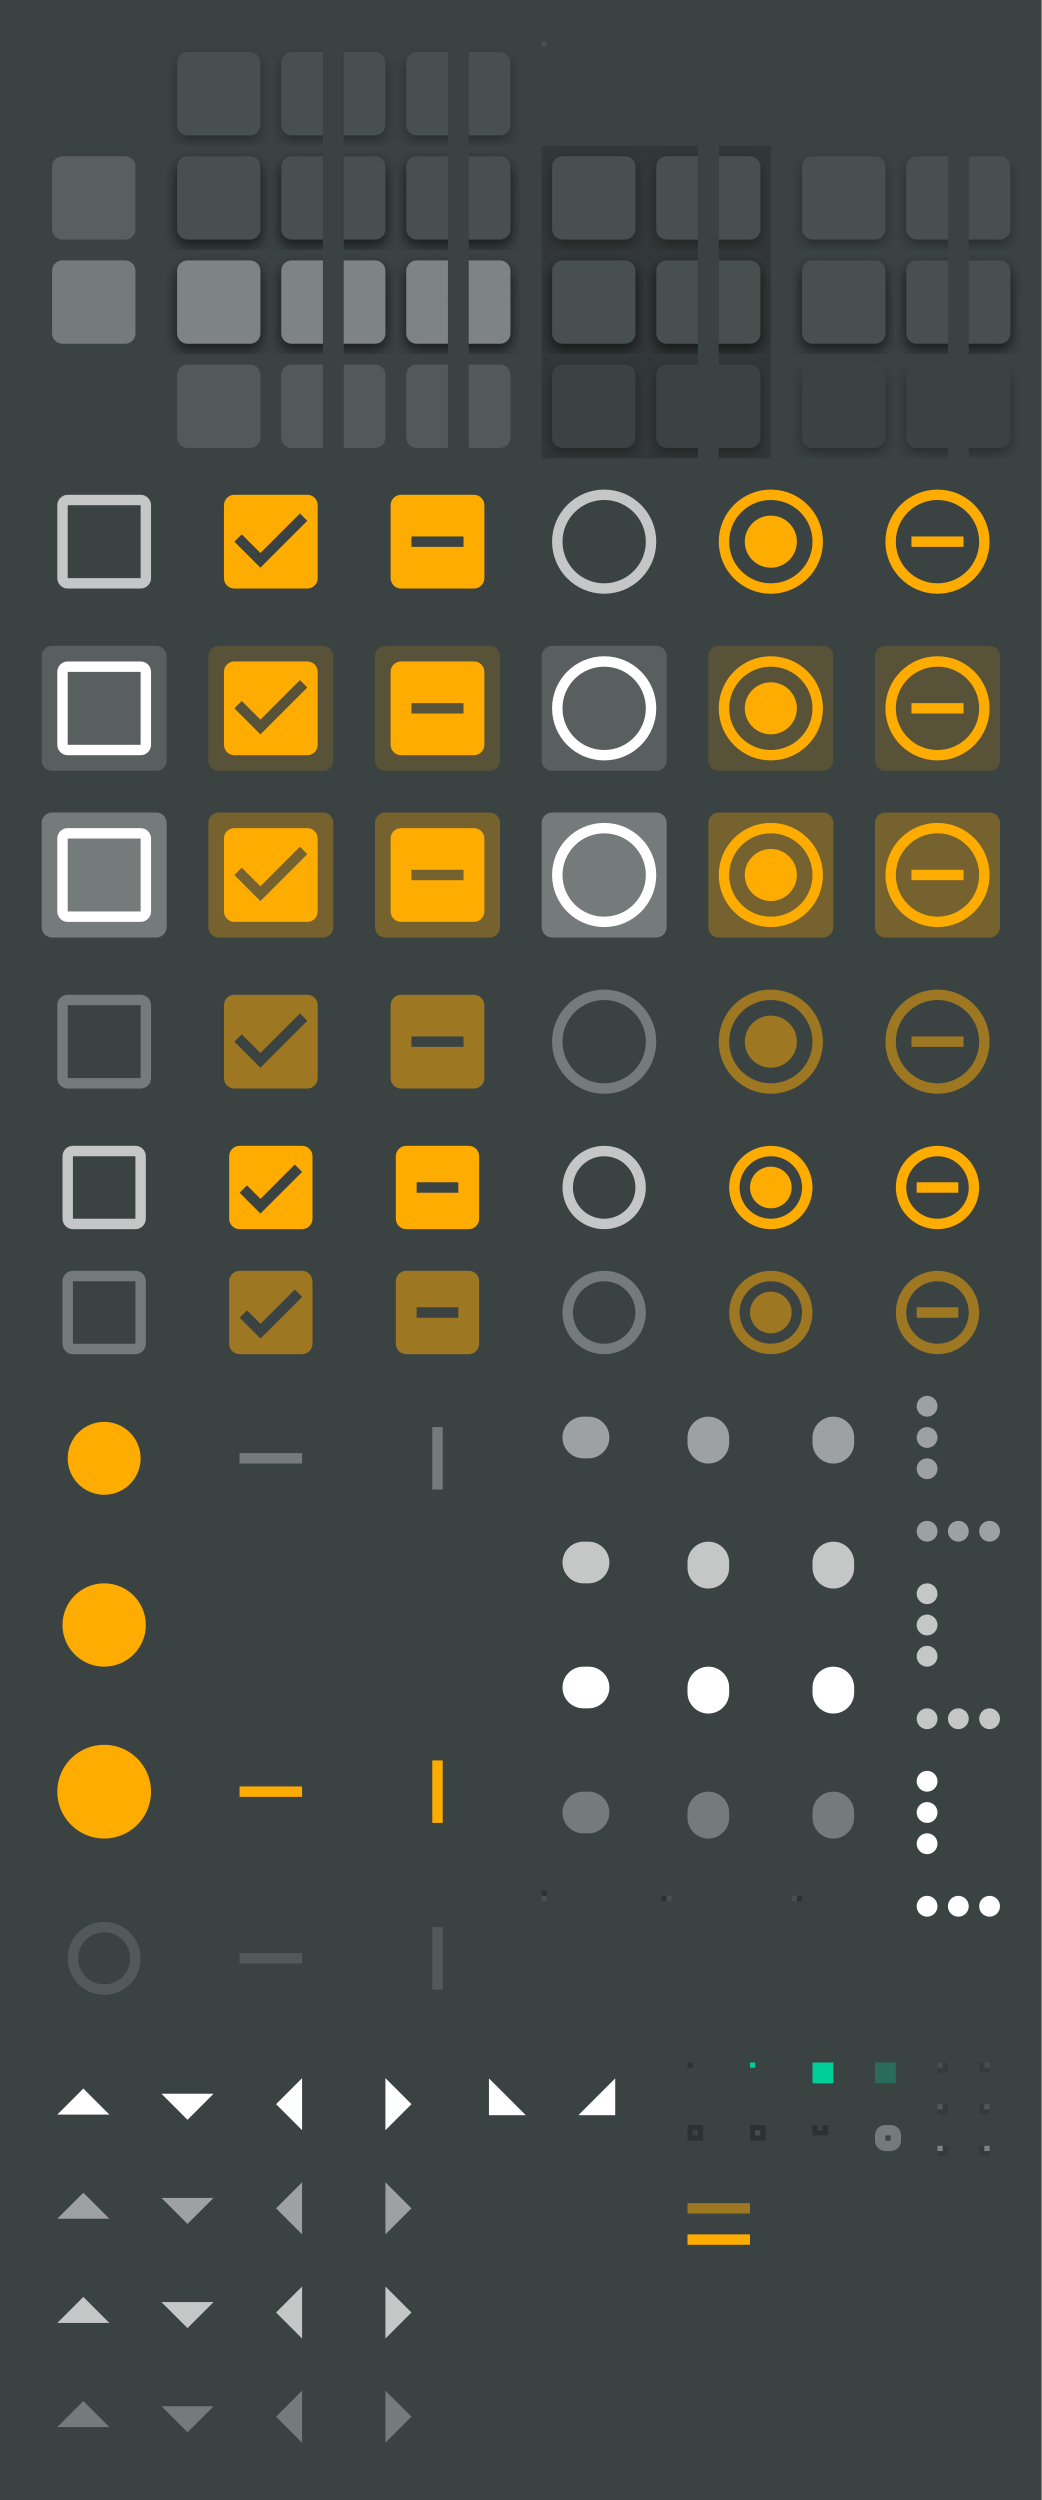
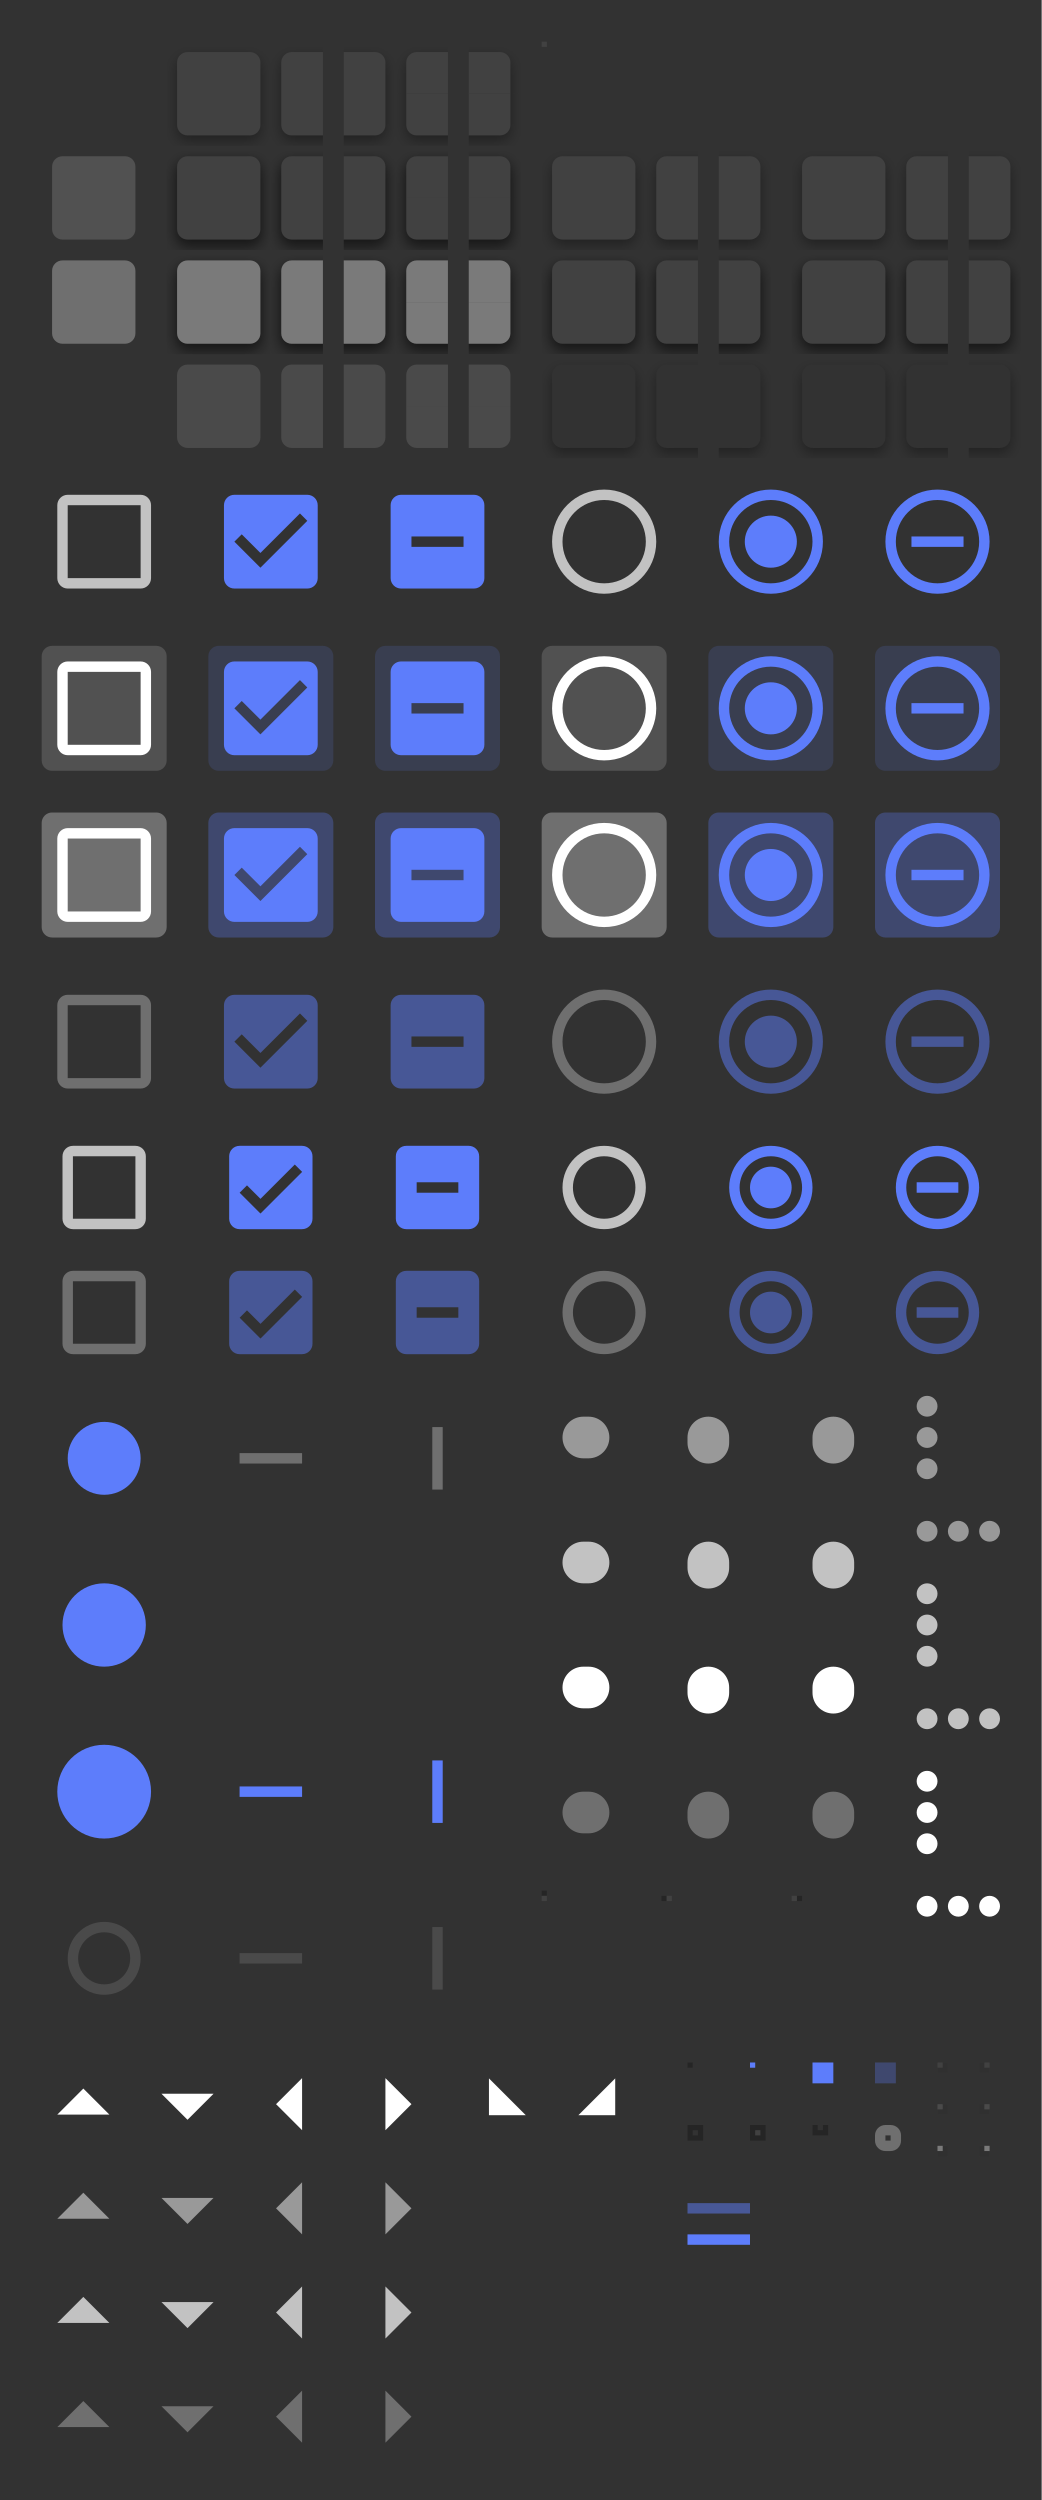
<svg xmlns="http://www.w3.org/2000/svg" xmlns:xlink="http://www.w3.org/1999/xlink" width="200" height="480" viewBox="0 0 200 480" version="1.1" id="svg571">
  <rect width="200" height="480" fill="url(#color-bg)" id="rect6" />
  <defs id="defs418">
    <linearGradient id="color-fg">
      <stop stop-color="#FFFFFF" id="stop8" />
    </linearGradient>
    <linearGradient id="color-fg-disabled">
      <stop stop-color="#FFFFFF" stop-opacity="0.5" id="stop11" />
    </linearGradient>
    <linearGradient id="color-fg-secondary">
      <stop stop-color="#FFFFFF" stop-opacity="0.7" id="stop14" />
    </linearGradient>
    <linearGradient id="color-fg-secondary-disabled">
      <stop stop-color="#FFFFFF" stop-opacity="0.3" id="stop17" />
    </linearGradient>
    <linearGradient id="color-divider">
      <stop stop-color="#FFFFFF" stop-opacity="0.12" id="stop20" />
    </linearGradient>
    <linearGradient id="color-primary">
-       <stop stop-color="#00CE99" id="stop23" />
+       <stop stop-color="#5D7DFB" id="stop23" />
    </linearGradient>
    <linearGradient id="color-accent">
-       <stop stop-color="#FFAC00" id="stop26" />
+       <stop stop-color="#5D7DFB" id="stop26" />
    </linearGradient>
    <linearGradient id="color-accent-insensitive">
-       <stop stop-color="#FFAC00" stop-opacity="0.5" id="stop29" />
+       <stop stop-color="#5D7DFB" stop-opacity="0.5" id="stop29" />
    </linearGradient>
    <linearGradient id="color-bg">
-       <stop stop-color="#3b4342" id="stop32" />
+       <stop stop-color="#323232" id="stop32" />
    </linearGradient>
    <linearGradient id="color-bg-lighter">
-       <stop stop-color="#47504e" id="stop35" />
+       <stop stop-color="#414141" id="stop35" />
    </linearGradient>
    <linearGradient id="color-base">
-       <stop stop-color="#47504e" id="stop38" />
+       <stop stop-color="#414141" id="stop38" />
    </linearGradient>
    <linearGradient id="color-base-alt">
-       <stop stop-color="#3b4342" id="stop41" />
+       <stop stop-color="#323232" id="stop41" />
    </linearGradient>
    <linearGradient id="color-border">
      <stop stop-color="#000000" stop-opacity="0.26" id="stop44" />
    </linearGradient>
    <filter id="1" color-interpolation-filters="sRGB" x="0" y="0" width="1" height="1">
      <feFlood flood-color="#000000" flood-opacity="0.12" result="flood" id="feFlood47" />
      <feComposite operator="in" in="flood" in2="SourceGraphic" result="composite1" id="feComposite49" />
      <feGaussianBlur stdDeviation="1.5" in="composite1" result="blur" id="feGaussianBlur51" />
      <feOffset dx="0" dy="1" result="offset" id="feOffset53" />
      <feComposite in="SourceGraphic" in2="offset" result="fbSourceGraphic" id="feComposite55" />
      <feFlood flood-color="#000000" flood-opacity="0.24" result="flood" id="feFlood57" />
      <feComposite operator="in" in="flood" in2="fbSourceGraphic" result="composite1" id="feComposite59" />
      <feGaussianBlur stdDeviation="1" in="composite1" result="blur" id="feGaussianBlur61" />
      <feOffset dx="0" dy="1" result="offset" id="feOffset63" />
      <feComposite in="fbSourceGraphic" in2="offset" result="composite2" id="feComposite65" />
    </filter>
    <rect id="1x1" width="1" height="1" />
    <rect id="2x2" width="2" height="2" />
    <rect id="4x4" width="4" height="4" />
    <rect id="16x16" width="16" height="16" opacity="0" />
    <rect id="17x17" width="17" height="17" opacity="0" />
    <rect id="24x24" width="24" height="24" opacity="0" />
    <clipPath id="left">
      <rect width="10" height="20" id="rect74" />
    </clipPath>
    <clipPath id="right">
      <rect width="10" height="20" x="10" id="rect77" />
    </clipPath>
    <clipPath id="left-top">
      <rect width="10" height="10" id="rect80" />
    </clipPath>
    <clipPath id="left-bottom">
      <rect width="10" height="10" y="10" id="rect83" />
    </clipPath>
    <clipPath id="right-top">
      <rect width="10" height="10" x="10" id="rect86" />
    </clipPath>
    <clipPath id="right-bottom">
      <rect width="10" height="10" x="10" y="10" id="rect89" />
    </clipPath>
    <g id="base-box">
      <rect width="20" height="20" opacity="0" id="rect92" />
      <rect x="2" y="2" width="16" height="16" rx="2" ry="2" id="rect94" />
    </g>
    <use xlink:href="#base-box" id="base-flat-button" fill="url(#color-fg)" opacity="0" />
    <use xlink:href="#base-box" id="base-flat-button-hover" fill="url(#color-fg)" opacity="0.15" />
    <use xlink:href="#base-box" id="base-flat-button-active" fill="url(#color-fg)" opacity="0.3" />
    <use xlink:href="#base-box" id="base-flat-button-insensitive" fill="url(#color-fg)" opacity="0" />
    <use xlink:href="#base-box" id="base-button" fill="url(#color-bg-lighter)" filter="url(#1)" />
    <use xlink:href="#base-button" id="base-button-hover" filter="url(#1)" />
    <g id="base-button-active">
      <use xlink:href="#base-button-hover" id="use103" />
      <use xlink:href="#base-flat-button-active" id="use105" />
    </g>
    <use xlink:href="#base-box" id="base-button-insensitive" fill="url(#color-divider)" />
    <use xlink:href="#1x1" id="base-entry-background" fill="url(#color-base)" />
    <use xlink:href="#1x1" id="base-entry-background-insensitive" fill="url(#color-base-alt)" />
    <use xlink:href="#base-box" id="base-entry-box" fill="url(#color-base)" filter="url(#1)" />
    <use xlink:href="#base-entry-box" id="base-entry-box-active" filter="url(#1)" />
    <use xlink:href="#base-box" id="base-entry-box-insensitive" fill="url(#color-base-alt)" filter="url(#1)" />
    <rect id="background-fill" width="20" height="20" />
    <g id="base-entry">
      <use xlink:href="#background-fill" id="use115" />
      <use xlink:href="#base-entry-box" id="use117" />
    </g>
    <g id="base-entry-active">
      <use xlink:href="#background-fill" id="use120" />
      <use xlink:href="#base-entry-box-active" id="use122" />
    </g>
    <g id="base-entry-insensitive">
      <use xlink:href="#background-fill" id="use125" />
      <use xlink:href="#base-entry-box-insensitive" id="use127" />
    </g>
    <use clip-path="url(#left)" xlink:href="#base-button" id="base-combo-rtl-button" />
    <use clip-path="url(#left)" xlink:href="#base-button-hover" id="base-combo-rtl-button-hover" />
    <use clip-path="url(#left)" xlink:href="#base-button-active" id="base-combo-rtl-button-active" />
    <use clip-path="url(#left)" xlink:href="#base-button-insensitive" id="base-combo-rtl-button-insensitive" />
    <use clip-path="url(#right)" xlink:href="#base-button" id="base-combo-ltr-button" />
    <use clip-path="url(#right)" xlink:href="#base-button-hover" id="base-combo-ltr-button-hover" />
    <use clip-path="url(#right)" xlink:href="#base-button-active" id="base-combo-ltr-button-active" />
    <use clip-path="url(#right)" xlink:href="#base-button-insensitive" id="base-combo-ltr-button-insensitive" />
    <use clip-path="url(#left-top)" xlink:href="#base-button" id="base-spin-rtl-up" />
    <use clip-path="url(#left-top)" xlink:href="#base-button-hover" id="base-spin-rtl-up-hover" />
    <use clip-path="url(#left-top)" xlink:href="#base-button-active" id="base-spin-rtl-up-active" />
    <use clip-path="url(#left-top)" xlink:href="#base-button-insensitive" id="base-spin-rtl-up-insensitive" />
    <use clip-path="url(#left-bottom)" xlink:href="#base-button" id="base-spin-rtl-down" />
    <use clip-path="url(#left-bottom)" xlink:href="#base-button-hover" id="base-spin-rtl-down-hover" />
    <use clip-path="url(#left-bottom)" xlink:href="#base-button-active" id="base-spin-rtl-down-active" />
    <use clip-path="url(#left-bottom)" xlink:href="#base-button-insensitive" id="base-spin-rtl-down-insensitive" />
    <use clip-path="url(#right-top)" xlink:href="#base-button" id="base-spin-ltr-up" />
    <use clip-path="url(#right-top)" xlink:href="#base-button-hover" id="base-spin-ltr-up-hover" />
    <use clip-path="url(#right-top)" xlink:href="#base-button-active" id="base-spin-ltr-up-active" />
    <use clip-path="url(#right-top)" xlink:href="#base-button-insensitive" id="base-spin-ltr-up-insensitive" />
    <use clip-path="url(#right-bottom)" xlink:href="#base-button" id="base-spin-ltr-down" />
    <use clip-path="url(#right-bottom)" xlink:href="#base-button-hover" id="base-spin-ltr-down-hover" />
    <use clip-path="url(#right-bottom)" xlink:href="#base-button-active" id="base-spin-ltr-down-active" />
    <use clip-path="url(#right-bottom)" xlink:href="#base-button-insensitive" id="base-spin-ltr-down-insensitive" />
    <use clip-path="url(#left)" xlink:href="#base-entry" id="base-combo-ltr-entry" />
    <use clip-path="url(#left)" xlink:href="#base-entry-active" id="base-combo-ltr-entry-active" />
    <use clip-path="url(#left)" xlink:href="#base-entry-insensitive" id="base-combo-ltr-entry-insensitive" />
    <use clip-path="url(#right)" xlink:href="#base-entry" id="base-combo-rtl-entry" />
    <use clip-path="url(#right)" xlink:href="#base-entry-active" id="base-combo-rtl-entry-active" />
    <use clip-path="url(#right)" xlink:href="#base-entry-insensitive" id="base-combo-rtl-entry-insensitive" />
    <path id="checkbox-unchecked-path" d="M19 5v14H5V5h14m0-2H5c-1.1 0-2 .9-2 2v14c0 1.1.9 2 2 2h14c1.1 0 2-.9 2-2V5c0-1.1-.9-2-2-2z" />
    <path id="checkbox-checked-path" d="M19 3H5c-1.11 0-2 .9-2 2v14c0 1.1.89 2 2 2h14c1.11 0 2-.9 2-2V5c0-1.1-.89-2-2-2zm-9 14l-5-5 1.41-1.41L10 14.17l7.59-7.59L19 8l-9 9z" />
    <path id="checkbox-mixed-path" d="M19 3H5c-1.1 0-2 .9-2 2v14c0 1.1.9 2 2 2h14c1.1 0 2-.9 2-2V5c0-1.1-.9-2-2-2zm-2 10H7v-2h10v2z" />
    <path id="radio-unchecked-path" d="M12 2C6.48 2 2 6.48 2 12s4.48 10 10 10 10-4.48 10-10S17.52 2 12 2zm0 18c-4.42 0-8-3.58-8-8s3.58-8 8-8 8 3.58 8 8-3.58 8-8 8z" />
    <path id="radio-checked-path" d="M12 7c-2.76 0-5 2.24-5 5s2.24 5 5 5 5-2.24 5-5-2.24-5-5-5zm0-5C6.48 2 2 6.48 2 12s4.48 10 10 10 10-4.48 10-10S17.52 2 12 2zm0 18c-4.42 0-8-3.58-8-8s3.58-8 8-8 8 3.58 8 8-3.58 8-8 8z" />
    <path id="radio-mixed-path" d="m12 2c-5.52 0-10 4.48-10 10s4.48 10 10 10 10-4.48 10-10-4.48-10-10-10zm0 2c4.42 0 8 3.58 8 8s-3.58 8-8 8-8-3.58-8-8 3.58-8 8-8zm-5 7v2h10v-2h-10z" />
    <path id="menu-checkbox-unchecked-path" d="m2 0a2 2 0 0 0 -2 2v12a2 2 0 0 0 2 2h12a2 2 0 0 0 2 -2v-12a2 2 0 0 0 -2 -2h-12zm0 2h12v12h-12v-12z" />
    <path id="menu-checkbox-checked-path" d="m2 0a2 2 0 0 0 -2 2v12a2 2 0 0 0 2 2h12a2 2 0 0 0 2 -2v-12a2 2 0 0 0 -2 -2h-12zm10.6 3.59l1.41 1.41-8 8-4-4 1.41-1.41 2.59 2.59 6.59-6.59z" />
    <path id="menu-checkbox-mixed-path" d="m2 0a2 2 0 0 0 -2 2v12a2 2 0 0 0 2 2h12a2 2 0 0 0 2 -2v-12a2 2 0 0 0 -2 -2h-12zm2 7h8v2h-8v-2z" />
    <path id="menu-radio-unchecked-path" d="m8 0a8 8 0 0 0 -8 8 8 8 0 0 0 8 8 8 8 0 0 0 8 -8 8 8 0 0 0 -8 -8zm0 2a6 6 0 0 1 6 6 6 6 0 0 1 -6 6 6 6 0 0 1 -6 -6 6 6 0 0 1 6 -6z" />
    <path id="menu-radio-checked-path" d="m8 0a8 8 0 0 0 -8 8 8 8 0 0 0 8 8 8 8 0 0 0 8 -8 8 8 0 0 0 -8 -8zm0 2a6 6 0 0 1 6 6 6 6 0 0 1 -6 6 6 6 0 0 1 -6 -6 6 6 0 0 1 6 -6zm0 2a4 4 0 0 0 -4 4 4 4 0 0 0 4 4 4 4 0 0 0 4 -4 4 4 0 0 0 -4 -4z" />
    <path id="menu-radio-mixed-path" d="m8 0a8 8 0 0 0 -8 8 8 8 0 0 0 8 8 8 8 0 0 0 8 -8 8 8 0 0 0 -8 -8zm0 2a6 6 0 0 1 6 6 6 6 0 0 1 -6 6 6 6 0 0 1 -6 -6 6 6 0 0 1 6 -6zm-4 5v2h8v-2h-8z" />
    <rect id="button-fill" width="24" height="24" rx="2" ry="2" />
    <g id="base-checkbox-unchecked">
      <use xlink:href="#button-fill" opacity="0" id="use173" />
      <use xlink:href="#checkbox-unchecked-path" id="use175" />
    </g>
    <g id="base-checkbox-unchecked-hover">
      <use xlink:href="#button-fill" opacity="0.15" id="use178" />
      <use xlink:href="#checkbox-unchecked-path" id="use180" />
    </g>
    <g id="base-checkbox-unchecked-active">
      <use xlink:href="#button-fill" opacity="0.3" id="use183" />
      <use xlink:href="#checkbox-unchecked-path" id="use185" />
    </g>
    <g id="base-checkbox-checked">
      <use xlink:href="#button-fill" opacity="0" id="use188" />
      <use xlink:href="#checkbox-checked-path" id="use190" />
    </g>
    <g id="base-checkbox-checked-hover">
      <use xlink:href="#button-fill" opacity="0.15" id="use193" />
      <use xlink:href="#checkbox-checked-path" id="use195" />
    </g>
    <g id="base-checkbox-checked-active">
      <use xlink:href="#button-fill" opacity="0.3" id="use198" />
      <use xlink:href="#checkbox-checked-path" id="use200" />
    </g>
    <g id="base-checkbox-mixed">
      <use xlink:href="#button-fill" opacity="0" id="use203" />
      <use xlink:href="#checkbox-mixed-path" id="use205" />
    </g>
    <g id="base-checkbox-mixed-hover">
      <use xlink:href="#button-fill" opacity="0.15" id="use208" />
      <use xlink:href="#checkbox-mixed-path" id="use210" />
    </g>
    <g id="base-checkbox-mixed-active">
      <use xlink:href="#button-fill" opacity="0.3" id="use213" />
      <use xlink:href="#checkbox-mixed-path" id="use215" />
    </g>
    <g id="base-radio-unchecked">
      <use xlink:href="#button-fill" opacity="0" id="use218" />
      <use xlink:href="#radio-unchecked-path" id="use220" />
    </g>
    <g id="base-radio-unchecked-hover">
      <use xlink:href="#button-fill" opacity="0.15" id="use223" />
      <use xlink:href="#radio-unchecked-path" id="use225" />
    </g>
    <g id="base-radio-unchecked-active">
      <use xlink:href="#button-fill" opacity="0.3" id="use228" />
      <use xlink:href="#radio-unchecked-path" id="use230" />
    </g>
    <g id="base-radio-checked">
      <use xlink:href="#button-fill" opacity="0" id="use233" />
      <use xlink:href="#radio-checked-path" id="use235" />
    </g>
    <g id="base-radio-checked-hover">
      <use xlink:href="#button-fill" opacity="0.15" id="use238" />
      <use xlink:href="#radio-checked-path" id="use240" />
    </g>
    <g id="base-radio-checked-active">
      <use xlink:href="#button-fill" opacity="0.3" id="use243" />
      <use xlink:href="#radio-checked-path" id="use245" />
    </g>
    <g id="base-radio-mixed">
      <use xlink:href="#button-fill" opacity="0" id="use248" />
      <use xlink:href="#radio-mixed-path" id="use250" />
    </g>
    <g id="base-radio-mixed-hover">
      <use xlink:href="#button-fill" opacity="0.15" id="use253" />
      <use xlink:href="#radio-mixed-path" id="use255" />
    </g>
    <g id="base-radio-mixed-active">
      <use xlink:href="#button-fill" opacity="0.3" id="use258" />
      <use xlink:href="#radio-mixed-path" id="use260" />
    </g>
    <g id="base-menu-checkbox-unchecked">
      <use xlink:href="#16x16" id="use263" />
      <use xlink:href="#menu-checkbox-unchecked-path" id="use265" />
    </g>
    <g id="base-menu-checkbox-checked">
      <use xlink:href="#16x16" id="use268" />
      <use xlink:href="#menu-checkbox-checked-path" id="use270" />
    </g>
    <g id="base-menu-checkbox-mixed">
      <use xlink:href="#16x16" id="use273" />
      <use xlink:href="#menu-checkbox-mixed-path" id="use275" />
    </g>
    <g id="base-menu-radio-unchecked">
      <use xlink:href="#16x16" id="use278" />
      <use xlink:href="#menu-radio-unchecked-path" id="use280" />
    </g>
    <g id="base-menu-radio-checked">
      <use xlink:href="#16x16" id="use283" />
      <use xlink:href="#menu-radio-checked-path" id="use285" />
    </g>
    <g id="base-menu-radio-mixed">
      <use xlink:href="#16x16" id="use288" />
      <use xlink:href="#menu-radio-mixed-path" id="use290" />
    </g>
    <g id="base-scale-slider">
      <use xlink:href="#24x24" id="use293" />
      <circle cx="12" cy="12" r="7" fill="url(#color-accent)" id="circle295" />
    </g>
    <g id="base-scale-slider-hover">
      <use xlink:href="#24x24" id="use298" />
      <circle cx="12" cy="12" r="8" fill="url(#color-accent)" id="circle300" />
    </g>
    <g id="base-scale-slider-active">
      <use xlink:href="#24x24" id="use303" />
      <circle cx="12" cy="12" r="9" fill="url(#color-accent)" id="circle305" />
    </g>
    <g id="base-scale-slider-insensitive">
      <use xlink:href="#24x24" id="use308" />
      <circle cx="12" cy="12" r="7" fill="url(#color-bg)" id="circle310" />
      <circle cx="12" cy="12" r="6" fill="none" stroke="url(#color-divider)" stroke-width="2" id="circle312" />
    </g>
    <g id="base-scale-horz-trough">
      <use xlink:href="#24x24" id="use315" />
      <rect width="12" height="2" x="6" y="11" id="rect317" />
    </g>
    <g id="base-scale-vert-trough">
      <use xlink:href="#24x24" id="use320" />
      <rect width="2" height="12" x="11" y="6" id="rect322" />
    </g>
    <g id="base-scrollbar-horz-slider">
      <use xlink:href="#17x17" y="-1" id="use325" />
      <rect width="9" height="8" x="4" y="4" ry="4" id="rect327" />
    </g>
    <g id="base-scrollbar-horz-trough">
      <use xlink:href="#base-border" y="-1" id="use330" />
      <use xlink:href="#base-entry-background" id="use332" />
    </g>
    <use xlink:href="#base-scrollbar-horz-slider" id="base-scrollbar-vert-ltr-slider" transform="rotate(-90 8.5 8.5)" />
    <use xlink:href="#base-scrollbar-horz-trough" id="base-scrollbar-vert-ltr-trough" transform="rotate(-90 0.5 0.5)" />
    <use xlink:href="#base-scrollbar-horz-slider" id="base-scrollbar-vert-rtl-slider" transform="rotate(90 8 8)" />
    <use xlink:href="#base-scrollbar-horz-trough" id="base-scrollbar-vert-rtl-trough" transform="rotate(90 0.5 0.5)" />
    <g id="base-handle-horz">
      <circle cx="2" cy="2" r="2" id="circle339" />
      <circle cx="8" cy="2" r="2" id="circle341" />
      <circle cx="14" cy="2" r="2" id="circle343" />
    </g>
    <use xlink:href="#base-handle-horz" id="base-handle-vert" transform="rotate(90 2 2)" />
    <path id="pan-path" d="M 13,6 8,11 3,6 Z" />
    <g id="base-pan-down">
      <use xlink:href="#16x16" id="use348" />
      <use xlink:href="#pan-path" id="use350" />
    </g>
    <g id="base-pan-up">
      <use xlink:href="#16x16" id="use353" />
      <use xlink:href="#pan-path" transform="rotate(180 8 8)" id="use355" />
    </g>
    <g id="base-pan-left">
      <use xlink:href="#16x16" id="use358" />
      <use xlink:href="#pan-path" transform="rotate(90 8 8)" id="use360" />
    </g>
    <g id="base-pan-right">
      <use xlink:href="#16x16" id="use363" />
      <use xlink:href="#pan-path" transform="rotate(-90 8 8)" id="use365" />
    </g>
    <g id="base-pan-left-semi">
      <use xlink:href="#16x16" id="use368" />
      <use xlink:href="#pan-path" transform="rotate(45 8 8)" id="use370" />
    </g>
    <g id="base-pan-right-semi">
      <use xlink:href="#16x16" id="use373" />
      <use xlink:href="#pan-path" transform="rotate(-45 8 8)" id="use375" />
    </g>
    <use xlink:href="#1x1" id="base-border" fill="url(#color-border)" />
    <use xlink:href="#1x1" id="base-tab" fill="url(#color-primary)" />
    <use xlink:href="#4x4" id="base-progressbar-progress" fill="url(#color-primary)" />
    <g id="base-progressbar-trough">
      <use xlink:href="#4x4" fill="url(#color-bg)" id="use381" />
      <use xlink:href="#base-progressbar-progress" opacity="0.3" id="use383" />
    </g>
    <rect id="base-frame" x="0.5" y="0.5" width="2" height="2" fill="none" stroke="url(#color-border)" stroke-width="1" />
    <g id="base-frame-notebook">
      <rect width="3" height="3" fill="url(#color-border)" id="rect387" />
      <use xlink:href="#1x1" x="1" y="1" fill="url(#color-base)" id="use389" />
    </g>
    <g id="base-frame-inline">
      <rect width="3" height="2" fill="url(#color-border)" id="rect392" />
      <use xlink:href="#1x1" x="1" fill="url(#color-base-alt)" id="use394" />
    </g>
    <rect id="base-focus" x="1" y="1" width="3" height="3" rx="1" ry="1" fill="none" stroke="url(#color-fg)" stroke-width="2" opacity="0.3" />
    <g id="base-treeview-ltr-button">
      <use xlink:href="#2x2" fill="url(#color-base)" id="use398" />
      <use xlink:href="#2x2" fill="url(#color-border)" id="use400" />
      <use xlink:href="#1x1" fill="url(#color-base)" id="use402" />
    </g>
    <g id="base-treeview-ltr-button-hover">
      <use xlink:href="#base-treeview-ltr-button" id="use405" />
      <use xlink:href="#1x1" fill="url(#color-fg)" opacity="0.05" id="use407" />
    </g>
    <g id="base-treeview-ltr-button-active">
      <use xlink:href="#base-treeview-ltr-button" id="use410" />
      <use xlink:href="#1x1" fill="url(#color-fg)" opacity="0.3" id="use412" />
    </g>
    <use xlink:href="#base-treeview-ltr-button" id="base-treeview-rtl-button" transform="scale(-1 1)" />
    <use xlink:href="#base-treeview-ltr-button-hover" id="base-treeview-rtl-button-hover" transform="scale(-1 1)" />
    <use xlink:href="#base-treeview-ltr-button-active" id="base-treeview-rtl-button-active" transform="scale(-1 1)" />
    <linearGradient xlink:href="#color-bg" id="linearGradient1251" />
    <linearGradient xlink:href="#color-bg" id="linearGradient1253" />
    <linearGradient xlink:href="#color-bg" id="linearGradient1255" />
    <linearGradient xlink:href="#color-bg" id="linearGradient1257" />
    <linearGradient xlink:href="#color-bg" id="linearGradient1259" />
    <linearGradient xlink:href="#color-bg" id="linearGradient1261" />
    <linearGradient xlink:href="#color-bg" id="linearGradient1263" />
    <linearGradient xlink:href="#color-bg" id="linearGradient1265" />
    <linearGradient xlink:href="#color-bg" id="linearGradient1267" />
+     <linearGradient xlink:href="#color-primary" id="linearGradient1260" x1="132" y1="424" x2="144" y2="424" gradientUnits="userSpaceOnUse" />
+     <linearGradient xlink:href="#color-primary" id="linearGradient1268" x1="132" y1="430" x2="144" y2="430" gradientUnits="userSpaceOnUse" />
  </defs>
  <use x="8" y="8" xlink:href="#base-flat-button" id="flat-button" />
  <use x="8" y="28" xlink:href="#base-flat-button-hover" id="flat-button-hover" />
  <use x="8" y="48" xlink:href="#base-flat-button-active" id="flat-button-active" />
  <use x="8" y="68" xlink:href="#base-flat-button-insensitive" id="flat-button-insensitive" />
  <use x="32" y="8" xlink:href="#base-button" id="button" />
  <use x="32" y="28" xlink:href="#base-button-hover" id="button-hover" />
  <use x="32" y="48" xlink:href="#base-button-active" id="button-active" />
  <use x="32" y="68" xlink:href="#base-button-insensitive" id="button-insensitive" />
  <use x="52" y="8" xlink:href="#base-combo-rtl-button" id="combo-rtl-button" />
  <use x="52" y="28" xlink:href="#base-combo-rtl-button-hover" id="combo-rtl-button-hover" />
  <use x="52" y="48" xlink:href="#base-combo-rtl-button-active" id="combo-rtl-button-active" />
  <use x="52" y="68" xlink:href="#base-combo-rtl-button-insensitive" id="combo-rtl-button-insensitive" />
  <use x="56" y="8" xlink:href="#base-combo-ltr-button" id="combo-ltr-button" />
  <use x="56" y="28" xlink:href="#base-combo-ltr-button-hover" id="combo-ltr-button-hover" />
  <use x="56" y="48" xlink:href="#base-combo-ltr-button-active" id="combo-ltr-button-active" />
  <use x="56" y="68" xlink:href="#base-combo-ltr-button-insensitive" id="combo-ltr-button-insensitive" />
  <use x="76" y="8" xlink:href="#base-spin-rtl-up" id="spin-rtl-up" />
  <use x="76" y="28" xlink:href="#base-spin-rtl-up-hover" id="spin-rtl-up-hover" />
  <use x="76" y="48" xlink:href="#base-spin-rtl-up-active" id="spin-rtl-up-active" />
  <use x="76" y="68" xlink:href="#base-spin-rtl-up-insensitive" id="spin-rtl-up-insensitive" />
  <use x="76" y="8" xlink:href="#base-spin-rtl-down" id="spin-rtl-down" />
  <use x="76" y="28" xlink:href="#base-spin-rtl-down-hover" id="spin-rtl-down-hover" />
  <use x="76" y="48" xlink:href="#base-spin-rtl-down-active" id="spin-rtl-down-active" />
  <use x="76" y="68" xlink:href="#base-spin-rtl-down-insensitive" id="spin-rtl-down-insensitive" />
  <use x="80" y="8" xlink:href="#base-spin-ltr-up" id="spin-ltr-up" />
  <use x="80" y="28" xlink:href="#base-spin-ltr-up-hover" id="spin-ltr-up-hover" />
  <use x="80" y="48" xlink:href="#base-spin-ltr-up-active" id="spin-ltr-up-active" />
  <use x="80" y="68" xlink:href="#base-spin-ltr-up-insensitive" id="spin-ltr-up-insensitive" />
  <use x="80" y="8" xlink:href="#base-spin-ltr-down" id="spin-ltr-down" />
  <use x="80" y="28" xlink:href="#base-spin-ltr-down-hover" id="spin-ltr-down-hover" />
  <use x="80" y="48" xlink:href="#base-spin-ltr-down-active" id="spin-ltr-down-active" />
  <use x="80" y="68" xlink:href="#base-spin-ltr-down-insensitive" id="spin-ltr-down-insensitive" />
  <use x="104" y="8" xlink:href="#base-entry-background" id="entry-background" />
  <use x="104" y="16" xlink:href="#base-entry-background-insensitive" id="entry-background-insensitive" />
-   <use x="104" y="28" xlink:href="#base-entry" id="entry" style="fill:#323837;fill-opacity:1" fill="url(#color-bg)" />
-   <use x="104" y="48" xlink:href="#base-entry-active" fill="url(#color-bg)" id="entry-active" style="fill:#323837;fill-opacity:1" />
-   <use x="104" y="68" xlink:href="#base-entry-insensitive" fill="url(#color-bg)" id="entry-insensitive" style="fill:#323837;fill-opacity:1" />
-   <use x="124" y="28" xlink:href="#base-combo-ltr-entry" fill="url(#color-bg)" id="combo-ltr-entry" style="fill:#323837;fill-opacity:1" />
-   <use x="124" y="48" xlink:href="#base-combo-ltr-entry-active" fill="url(#color-bg)" id="combo-ltr-entry-active" style="fill:#323837;fill-opacity:1" />
-   <use x="124" y="68" xlink:href="#base-combo-ltr-entry-insensitive" fill="url(#color-bg)" id="combo-ltr-entry-insensitive" style="fill:#323837;fill-opacity:1" />
-   <use x="128" y="28" xlink:href="#base-combo-rtl-entry" fill="url(#color-bg)" id="combo-rtl-entry" style="fill:#323837;fill-opacity:1" />
-   <use x="128" y="48" xlink:href="#base-combo-rtl-entry-active" fill="url(#color-bg)" id="combo-rtl-entry-active" style="fill:#323837;fill-opacity:1" />
-   <use x="128" y="68" xlink:href="#base-combo-rtl-entry-insensitive" fill="url(#color-bg)" id="combo-rtl-entry-insensitive" style="fill:#323837;fill-opacity:1" />
+   <use x="104" y="28" xlink:href="#base-entry" id="entry" style="fill:#323232;fill-opacity:1" fill="url(#color-bg)" />
+   <use x="104" y="48" xlink:href="#base-entry-active" fill="url(#color-bg)" id="entry-active" style="fill:#323232;fill-opacity:1" />
+   <use x="104" y="68" xlink:href="#base-entry-insensitive" fill="url(#color-bg)" id="entry-insensitive" style="fill:#323232;fill-opacity:1" />
+   <use x="124" y="28" xlink:href="#base-combo-ltr-entry" fill="url(#color-bg)" id="combo-ltr-entry" style="fill:#323232;fill-opacity:1" />
+   <use x="124" y="48" xlink:href="#base-combo-ltr-entry-active" fill="url(#color-bg)" id="combo-ltr-entry-active" style="fill:#323232;fill-opacity:1" />
+   <use x="124" y="68" xlink:href="#base-combo-ltr-entry-insensitive" fill="url(#color-bg)" id="combo-ltr-entry-insensitive" style="fill:#323232;fill-opacity:1" />
+   <use x="128" y="28" xlink:href="#base-combo-rtl-entry" fill="url(#color-bg)" id="combo-rtl-entry" style="fill:#323232;fill-opacity:1" />
+   <use x="128" y="48" xlink:href="#base-combo-rtl-entry-active" fill="url(#color-bg)" id="combo-rtl-entry-active" style="fill:#323232;fill-opacity:1" />
+   <use x="128" y="68" xlink:href="#base-combo-rtl-entry-insensitive" fill="url(#color-bg)" id="combo-rtl-entry-insensitive" style="fill:#323232;fill-opacity:1" />
  <use x="152" y="28" xlink:href="#base-entry" fill="url(#color-base)" id="notebook-entry" style="fill-opacity:1;fill:url(#linearGradient1267)" />
  <use x="152" y="48" xlink:href="#base-entry-active" fill="url(#color-base)" id="notebook-entry-active" style="fill-opacity:1;fill:url(#linearGradient1257)" />
  <use x="152" y="68" xlink:href="#base-entry-insensitive" fill="url(#color-base)" id="notebook-entry-insensitive" style="fill-opacity:1;fill:url(#linearGradient1255)" />
  <use x="172" y="28" xlink:href="#base-combo-ltr-entry" fill="url(#color-base)" id="notebook-combo-ltr-entry" style="fill-opacity:1;fill:url(#linearGradient1265)" />
  <use x="172" y="48" xlink:href="#base-combo-ltr-entry-active" fill="url(#color-base)" id="notebook-combo-ltr-entry-active" style="fill-opacity:1;fill:url(#linearGradient1259)" />
  <use x="172" y="68" xlink:href="#base-combo-ltr-entry-insensitive" fill="url(#color-base)" id="notebook-combo-ltr-entry-insensitive" style="fill-opacity:1;fill:url(#linearGradient1253)" />
  <use x="176" y="28" xlink:href="#base-combo-rtl-entry" fill="url(#color-base)" id="notebook-combo-rtl-entry" style="fill-opacity:1;fill:url(#linearGradient1263)" />
  <use x="176" y="48" xlink:href="#base-combo-rtl-entry-active" fill="url(#color-base)" id="notebook-combo-rtl-entry-active" style="fill-opacity:1;fill:url(#linearGradient1261)" />
  <use x="176" y="68" xlink:href="#base-combo-rtl-entry-insensitive" fill="url(#color-base)" id="notebook-combo-rtl-entry-insensitive" style="fill-opacity:1;fill:url(#linearGradient1251)" />
  <use x="8" y="92" xlink:href="#base-checkbox-unchecked" fill="url(#color-fg-secondary)" id="checkbox-unchecked" />
  <use x="8" y="124" xlink:href="#base-checkbox-unchecked-hover" fill="url(#color-fg)" id="checkbox-unchecked-hover" />
  <use x="8" y="156" xlink:href="#base-checkbox-unchecked-active" fill="url(#color-fg)" id="checkbox-unchecked-active" />
  <use x="8" y="188" xlink:href="#base-checkbox-unchecked" fill="url(#color-fg-secondary-disabled)" id="checkbox-unchecked-insensitive" />
  <use x="40" y="92" xlink:href="#base-checkbox-checked" fill="url(#color-accent)" id="checkbox-checked" />
  <use x="40" y="124" xlink:href="#base-checkbox-checked-hover" fill="url(#color-accent)" id="checkbox-checked-hover" />
  <use x="40" y="156" xlink:href="#base-checkbox-checked-active" fill="url(#color-accent)" id="checkbox-checked-active" />
  <use x="40" y="188" xlink:href="#base-checkbox-checked" fill="url(#color-accent-insensitive)" id="checkbox-checked-insensitive" />
  <use x="72" y="92" xlink:href="#base-checkbox-mixed" fill="url(#color-accent)" id="checkbox-mixed" />
  <use x="72" y="124" xlink:href="#base-checkbox-mixed-hover" fill="url(#color-accent)" id="checkbox-mixed-hover" />
  <use x="72" y="156" xlink:href="#base-checkbox-mixed-active" fill="url(#color-accent)" id="checkbox-mixed-active" />
  <use x="72" y="188" xlink:href="#base-checkbox-mixed" fill="url(#color-accent-insensitive)" id="checkbox-mixed-insensitive" />
  <use x="104" y="92" xlink:href="#base-radio-unchecked" fill="url(#color-fg-secondary)" id="radio-unchecked" />
  <use x="104" y="124" xlink:href="#base-radio-unchecked-hover" fill="url(#color-fg)" id="radio-unchecked-hover" />
  <use x="104" y="156" xlink:href="#base-radio-unchecked-active" fill="url(#color-fg)" id="radio-unchecked-active" />
  <use x="104" y="188" xlink:href="#base-radio-unchecked" fill="url(#color-fg-secondary-disabled)" id="radio-unchecked-insensitive" />
  <use x="136" y="92" xlink:href="#base-radio-checked" fill="url(#color-accent)" id="radio-checked" />
  <use x="136" y="124" xlink:href="#base-radio-checked-hover" fill="url(#color-accent)" id="radio-checked-hover" />
  <use x="136" y="156" xlink:href="#base-radio-checked-active" fill="url(#color-accent)" id="radio-checked-active" />
  <use x="136" y="188" xlink:href="#base-radio-checked" fill="url(#color-accent-insensitive)" id="radio-checked-insensitive" />
  <use x="168" y="92" xlink:href="#base-radio-mixed" fill="url(#color-accent)" id="radio-mixed" />
  <use x="168" y="124" xlink:href="#base-radio-mixed-hover" fill="url(#color-accent)" id="radio-mixed-hover" />
  <use x="168" y="156" xlink:href="#base-radio-mixed-active" fill="url(#color-accent)" id="radio-mixed-active" />
  <use x="168" y="188" xlink:href="#base-radio-mixed" fill="url(#color-accent-insensitive)" id="radio-mixed-insensitive" />
  <use x="12" y="220" xlink:href="#base-menu-checkbox-unchecked" fill="url(#color-fg-secondary)" id="menu-checkbox-unchecked" />
  <use x="12" y="244" xlink:href="#base-menu-checkbox-unchecked" fill="url(#color-fg-secondary-disabled)" id="menu-checkbox-unchecked-insensitive" />
  <use x="44" y="220" xlink:href="#base-menu-checkbox-checked" fill="url(#color-accent)" id="menu-checkbox-checked" />
  <use x="44" y="244" xlink:href="#base-menu-checkbox-checked" fill="url(#color-accent-insensitive)" id="menu-checkbox-checked-insensitive" />
  <use x="76" y="220" xlink:href="#base-menu-checkbox-mixed" fill="url(#color-accent)" id="menu-checkbox-mixed" />
  <use x="76" y="244" xlink:href="#base-menu-checkbox-mixed" fill="url(#color-accent-insensitive)" id="menu-checkbox-mixed-insensitive" />
  <use x="108" y="220" xlink:href="#base-menu-radio-unchecked" fill="url(#color-fg-secondary)" id="menu-radio-unchecked" />
  <use x="108" y="244" xlink:href="#base-menu-radio-unchecked" fill="url(#color-fg-secondary-disabled)" id="menu-radio-unchecked-insensitive" />
  <use x="140" y="220" xlink:href="#base-menu-radio-checked" fill="url(#color-accent)" id="menu-radio-checked" />
  <use x="140" y="244" xlink:href="#base-menu-radio-checked" fill="url(#color-accent-insensitive)" id="menu-radio-checked-insensitive" />
  <use x="172" y="220" xlink:href="#base-menu-radio-mixed" fill="url(#color-accent)" id="menu-radio-mixed" />
  <use x="172" y="244" xlink:href="#base-menu-radio-mixed" fill="url(#color-accent-insensitive)" id="menu-radio-mixed-insensitive" />
  <use x="8" y="268" xlink:href="#base-scale-slider" id="scale-slider" />
  <use x="8" y="300" xlink:href="#base-scale-slider-hover" id="scale-slider-hover" />
  <use x="8" y="332" xlink:href="#base-scale-slider-active" id="scale-slider-active" />
  <use x="8" y="364" xlink:href="#base-scale-slider-insensitive" id="scale-slider-insensitive" />
  <use x="40" y="268" xlink:href="#base-scale-horz-trough" fill="url(#color-fg-secondary-disabled)" id="scale-horz-trough" />
  <use x="40" y="332" xlink:href="#base-scale-horz-trough" fill="url(#color-accent)" id="scale-horz-trough-active" />
  <use x="40" y="364" xlink:href="#base-scale-horz-trough" fill="url(#color-divider)" id="scale-horz-trough-insensitive" />
  <use x="72" y="268" xlink:href="#base-scale-vert-trough" fill="url(#color-fg-secondary-disabled)" id="scale-vert-trough" />
  <use x="72" y="332" xlink:href="#base-scale-vert-trough" fill="url(#color-accent)" id="scale-vert-trough-active" />
  <use x="72" y="364" xlink:href="#base-scale-vert-trough" fill="url(#color-divider)" id="scale-vert-trough-insensitive" />
  <use x="104" y="268" xlink:href="#base-scrollbar-horz-slider" fill="url(#color-fg-disabled)" id="scrollbar-horz-slider" />
  <use x="104" y="292" xlink:href="#base-scrollbar-horz-slider" fill="url(#color-fg-secondary)" id="scrollbar-horz-slider-hover" />
  <use x="104" y="316" xlink:href="#base-scrollbar-horz-slider" fill="url(#color-fg)" id="scrollbar-horz-slider-active" />
  <use x="104" y="340" xlink:href="#base-scrollbar-horz-slider" fill="url(#color-fg-secondary-disabled)" id="scrollbar-horz-slider-insensitive" />
  <use x="104" y="364" xlink:href="#base-scrollbar-horz-trough" id="scrollbar-horz-trough" />
  <use x="128" y="268" xlink:href="#base-scrollbar-vert-ltr-slider" fill="url(#color-fg-disabled)" id="scrollbar-vert-ltr-slider" />
  <use x="128" y="292" xlink:href="#base-scrollbar-vert-ltr-slider" fill="url(#color-fg-secondary)" id="scrollbar-vert-ltr-slider-hover" />
  <use x="128" y="316" xlink:href="#base-scrollbar-vert-ltr-slider" fill="url(#color-fg)" id="scrollbar-vert-ltr-slider-active" />
  <use x="128" y="340" xlink:href="#base-scrollbar-vert-ltr-slider" fill="url(#color-fg-secondary-disabled)" id="scrollbar-vert-ltr-slider-insensitive" />
  <use x="128" y="364" xlink:href="#base-scrollbar-vert-ltr-trough" id="scrollbar-vert-ltr-trough" />
  <use x="152" y="268" xlink:href="#base-scrollbar-vert-rtl-slider" fill="url(#color-fg-disabled)" id="scrollbar-vert-rtl-slider" />
  <use x="152" y="292" xlink:href="#base-scrollbar-vert-rtl-slider" fill="url(#color-fg-secondary)" id="scrollbar-vert-rtl-slider-hover" />
  <use x="152" y="316" xlink:href="#base-scrollbar-vert-rtl-slider" fill="url(#color-fg)" id="scrollbar-vert-rtl-slider-active" />
  <use x="152" y="340" xlink:href="#base-scrollbar-vert-rtl-slider" fill="url(#color-fg-secondary-disabled)" id="scrollbar-vert-rtl-slider-insensitive" />
  <use x="152" y="364" xlink:href="#base-scrollbar-vert-rtl-trough" id="scrollbar-vert-rtl-trough" />
  <use x="176" y="292" xlink:href="#base-handle-horz" fill="url(#color-fg-disabled)" id="handle-horz" />
  <use x="176" y="328" xlink:href="#base-handle-horz" fill="url(#color-fg-secondary)" id="handle-horz-hover" />
  <use x="176" y="364" xlink:href="#base-handle-horz" fill="url(#color-fg)" id="handle-horz-active" />
  <use x="176" y="268" xlink:href="#base-handle-vert" fill="url(#color-fg-disabled)" id="handle-vert" />
  <use x="176" y="304" xlink:href="#base-handle-vert" fill="url(#color-fg-secondary)" id="handle-vert-hover" />
  <use x="176" y="340" xlink:href="#base-handle-vert" fill="url(#color-fg)" id="handle-vert-active" />
  <use x="8" y="396" xlink:href="#base-pan-up" fill="url(#color-fg)" id="pan-up" />
  <use x="8" y="416" xlink:href="#base-pan-up" fill="url(#color-fg-disabled)" id="pan-up-insensitive" />
  <use x="8" y="436" xlink:href="#base-pan-up" fill="url(#color-fg-secondary)" id="pan-up-alt" />
  <use x="8" y="456" xlink:href="#base-pan-up" fill="url(#color-fg-secondary-disabled)" id="pan-up-alt-insensitive" />
  <use x="28" y="396" xlink:href="#base-pan-down" fill="url(#color-fg)" id="pan-down" />
  <use x="28" y="416" xlink:href="#base-pan-down" fill="url(#color-fg-disabled)" id="pan-down-insensitive" />
  <use x="28" y="436" xlink:href="#base-pan-down" fill="url(#color-fg-secondary)" id="pan-down-alt" />
  <use x="28" y="456" xlink:href="#base-pan-down" fill="url(#color-fg-secondary-disabled)" id="pan-down-alt-insensitive" />
  <use x="48" y="396" xlink:href="#base-pan-left" fill="url(#color-fg)" id="pan-left" />
  <use x="48" y="416" xlink:href="#base-pan-left" fill="url(#color-fg-disabled)" id="pan-left-insensitive" />
  <use x="48" y="436" xlink:href="#base-pan-left" fill="url(#color-fg-secondary)" id="pan-left-alt" />
  <use x="48" y="456" xlink:href="#base-pan-left" fill="url(#color-fg-secondary-disabled)" id="pan-left-alt-insensitive" />
  <use x="68" y="396" xlink:href="#base-pan-right" fill="url(#color-fg)" id="pan-right" />
  <use x="68" y="416" xlink:href="#base-pan-right" fill="url(#color-fg-disabled)" id="pan-right-insensitive" />
  <use x="68" y="436" xlink:href="#base-pan-right" fill="url(#color-fg-secondary)" id="pan-right-alt" />
  <use x="68" y="456" xlink:href="#base-pan-right" fill="url(#color-fg-secondary-disabled)" id="pan-right-alt-insensitive" />
  <use x="88" y="396" xlink:href="#base-pan-left-semi" fill="url(#color-fg)" id="pan-left-semi" />
  <use x="108" y="396" xlink:href="#base-pan-right-semi" fill="url(#color-fg)" id="pan-right-semi" />
  <use x="132" y="396" xlink:href="#base-border" id="border" />
  <use x="144" y="396" xlink:href="#base-tab" id="tab" />
  <use x="156" y="396" xlink:href="#base-progressbar-progress" id="progressbar-progress" />
  <use x="168" y="396" xlink:href="#base-progressbar-trough" id="progressbar-trough" />
  <use x="132" y="408" xlink:href="#base-frame" id="frame" />
  <use x="144" y="408" xlink:href="#base-frame-notebook" id="frame-notebook" />
  <use x="156" y="408" xlink:href="#base-frame-inline" id="frame-inline" />
  <use x="168" y="408" xlink:href="#base-focus" id="focus" />
  <use x="180" y="396" xlink:href="#base-treeview-ltr-button" id="treeview-ltr-button" />
  <use x="180" y="404" xlink:href="#base-treeview-ltr-button-hover" id="treeview-ltr-button-hover" />
  <use x="180" y="412" xlink:href="#base-treeview-ltr-button-active" id="treeview-ltr-button-active" />
  <use x="190" y="396" xlink:href="#base-treeview-rtl-button" id="treeview-rtl-button" />
  <use x="190" y="404" xlink:href="#base-treeview-rtl-button-hover" id="treeview-rtl-button-hover" />
  <use x="190" y="412" xlink:href="#base-treeview-rtl-button-active" id="treeview-rtl-button-active" />
-   <rect style="opacity:0.5;fill:#ffac00;fill-opacity:1;stroke:none;stroke-width:0.816;stroke-opacity:1" id="pathbar_button_prelight" width="12" height="2" x="132" y="423" rx="0" ry="0" />
-   <rect ry="0" rx="0" y="429" x="132" height="2" width="12" id="pathbar_button_active" style="opacity:1;fill:#ffac00;fill-opacity:1;stroke:none;stroke-width:0.816;stroke-opacity:1" />
+   <rect style="opacity:0.5;fill-opacity:1.0;stroke:none;stroke-width:0.816;stroke-opacity:1;fill:url(#linearGradient1260)" id="pathbar_button_prelight" width="12" height="2" x="132" y="423" rx="0" ry="0" />
+   <rect ry="0" rx="0" y="429" x="132" height="2" width="12" id="pathbar_button_active" style="opacity:1;fill-opacity:1.0;stroke:none;stroke-width:0.816;stroke-opacity:1;fill:url(#linearGradient1268)" />
</svg>
